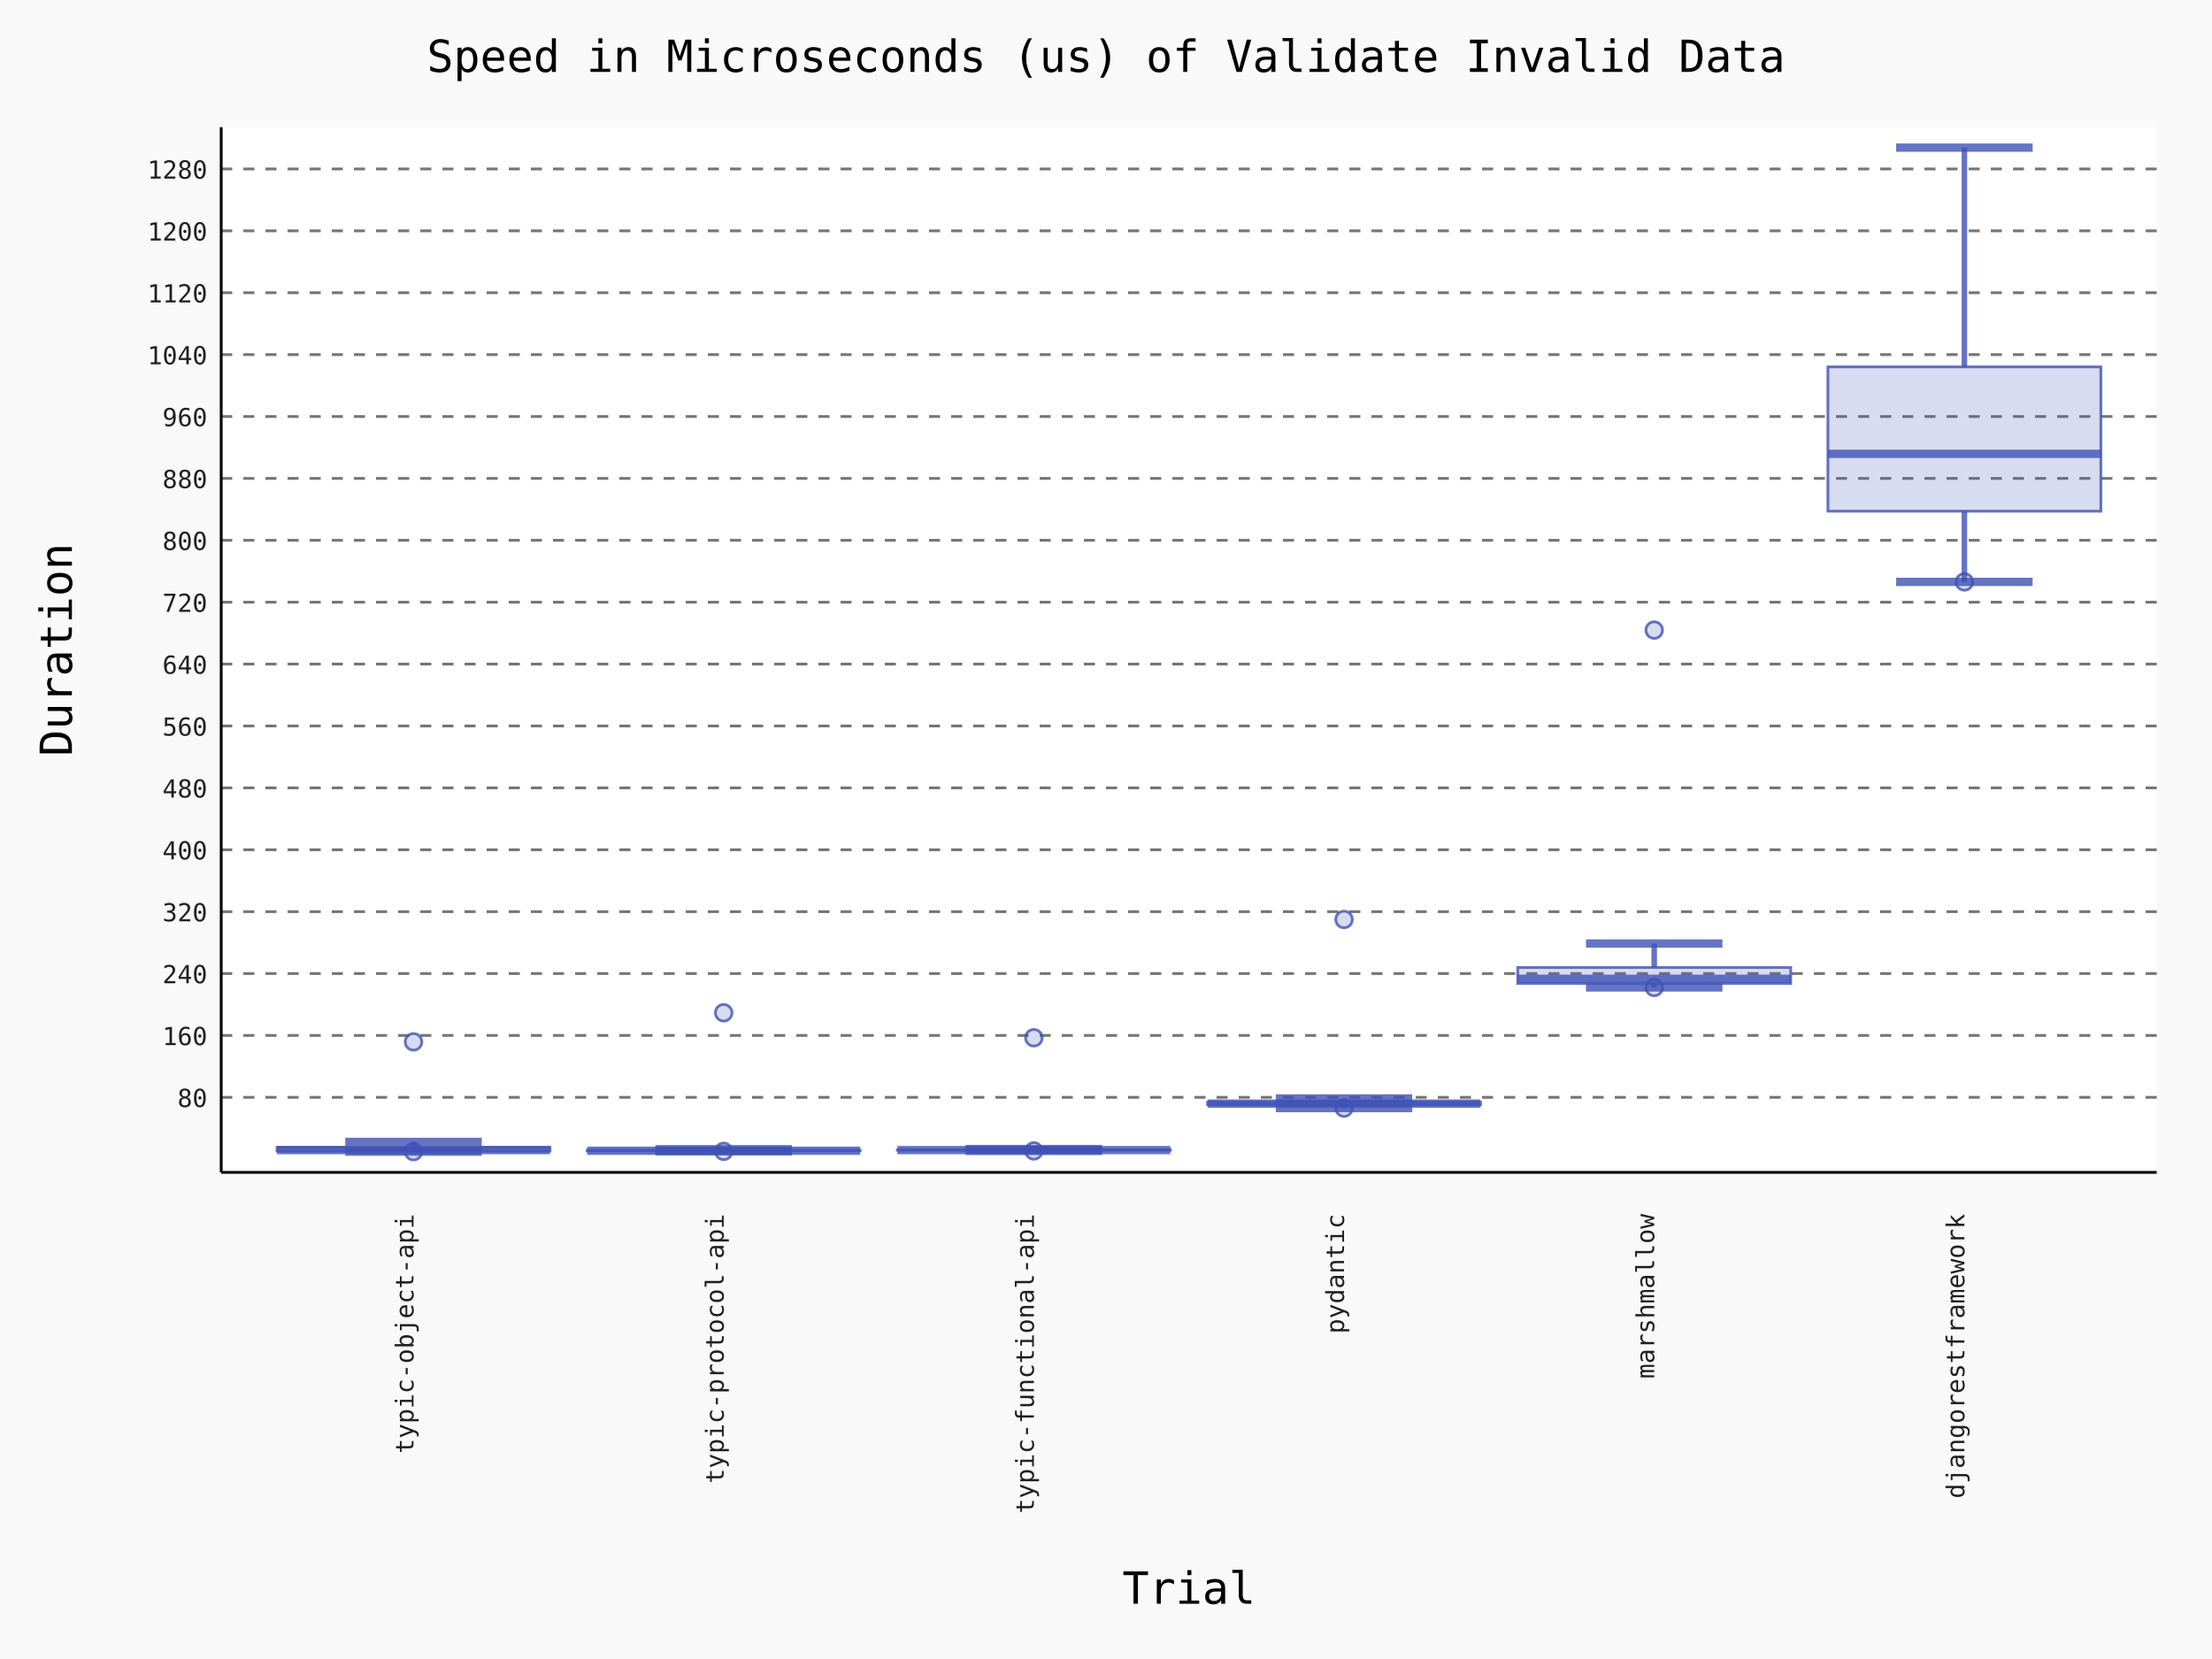
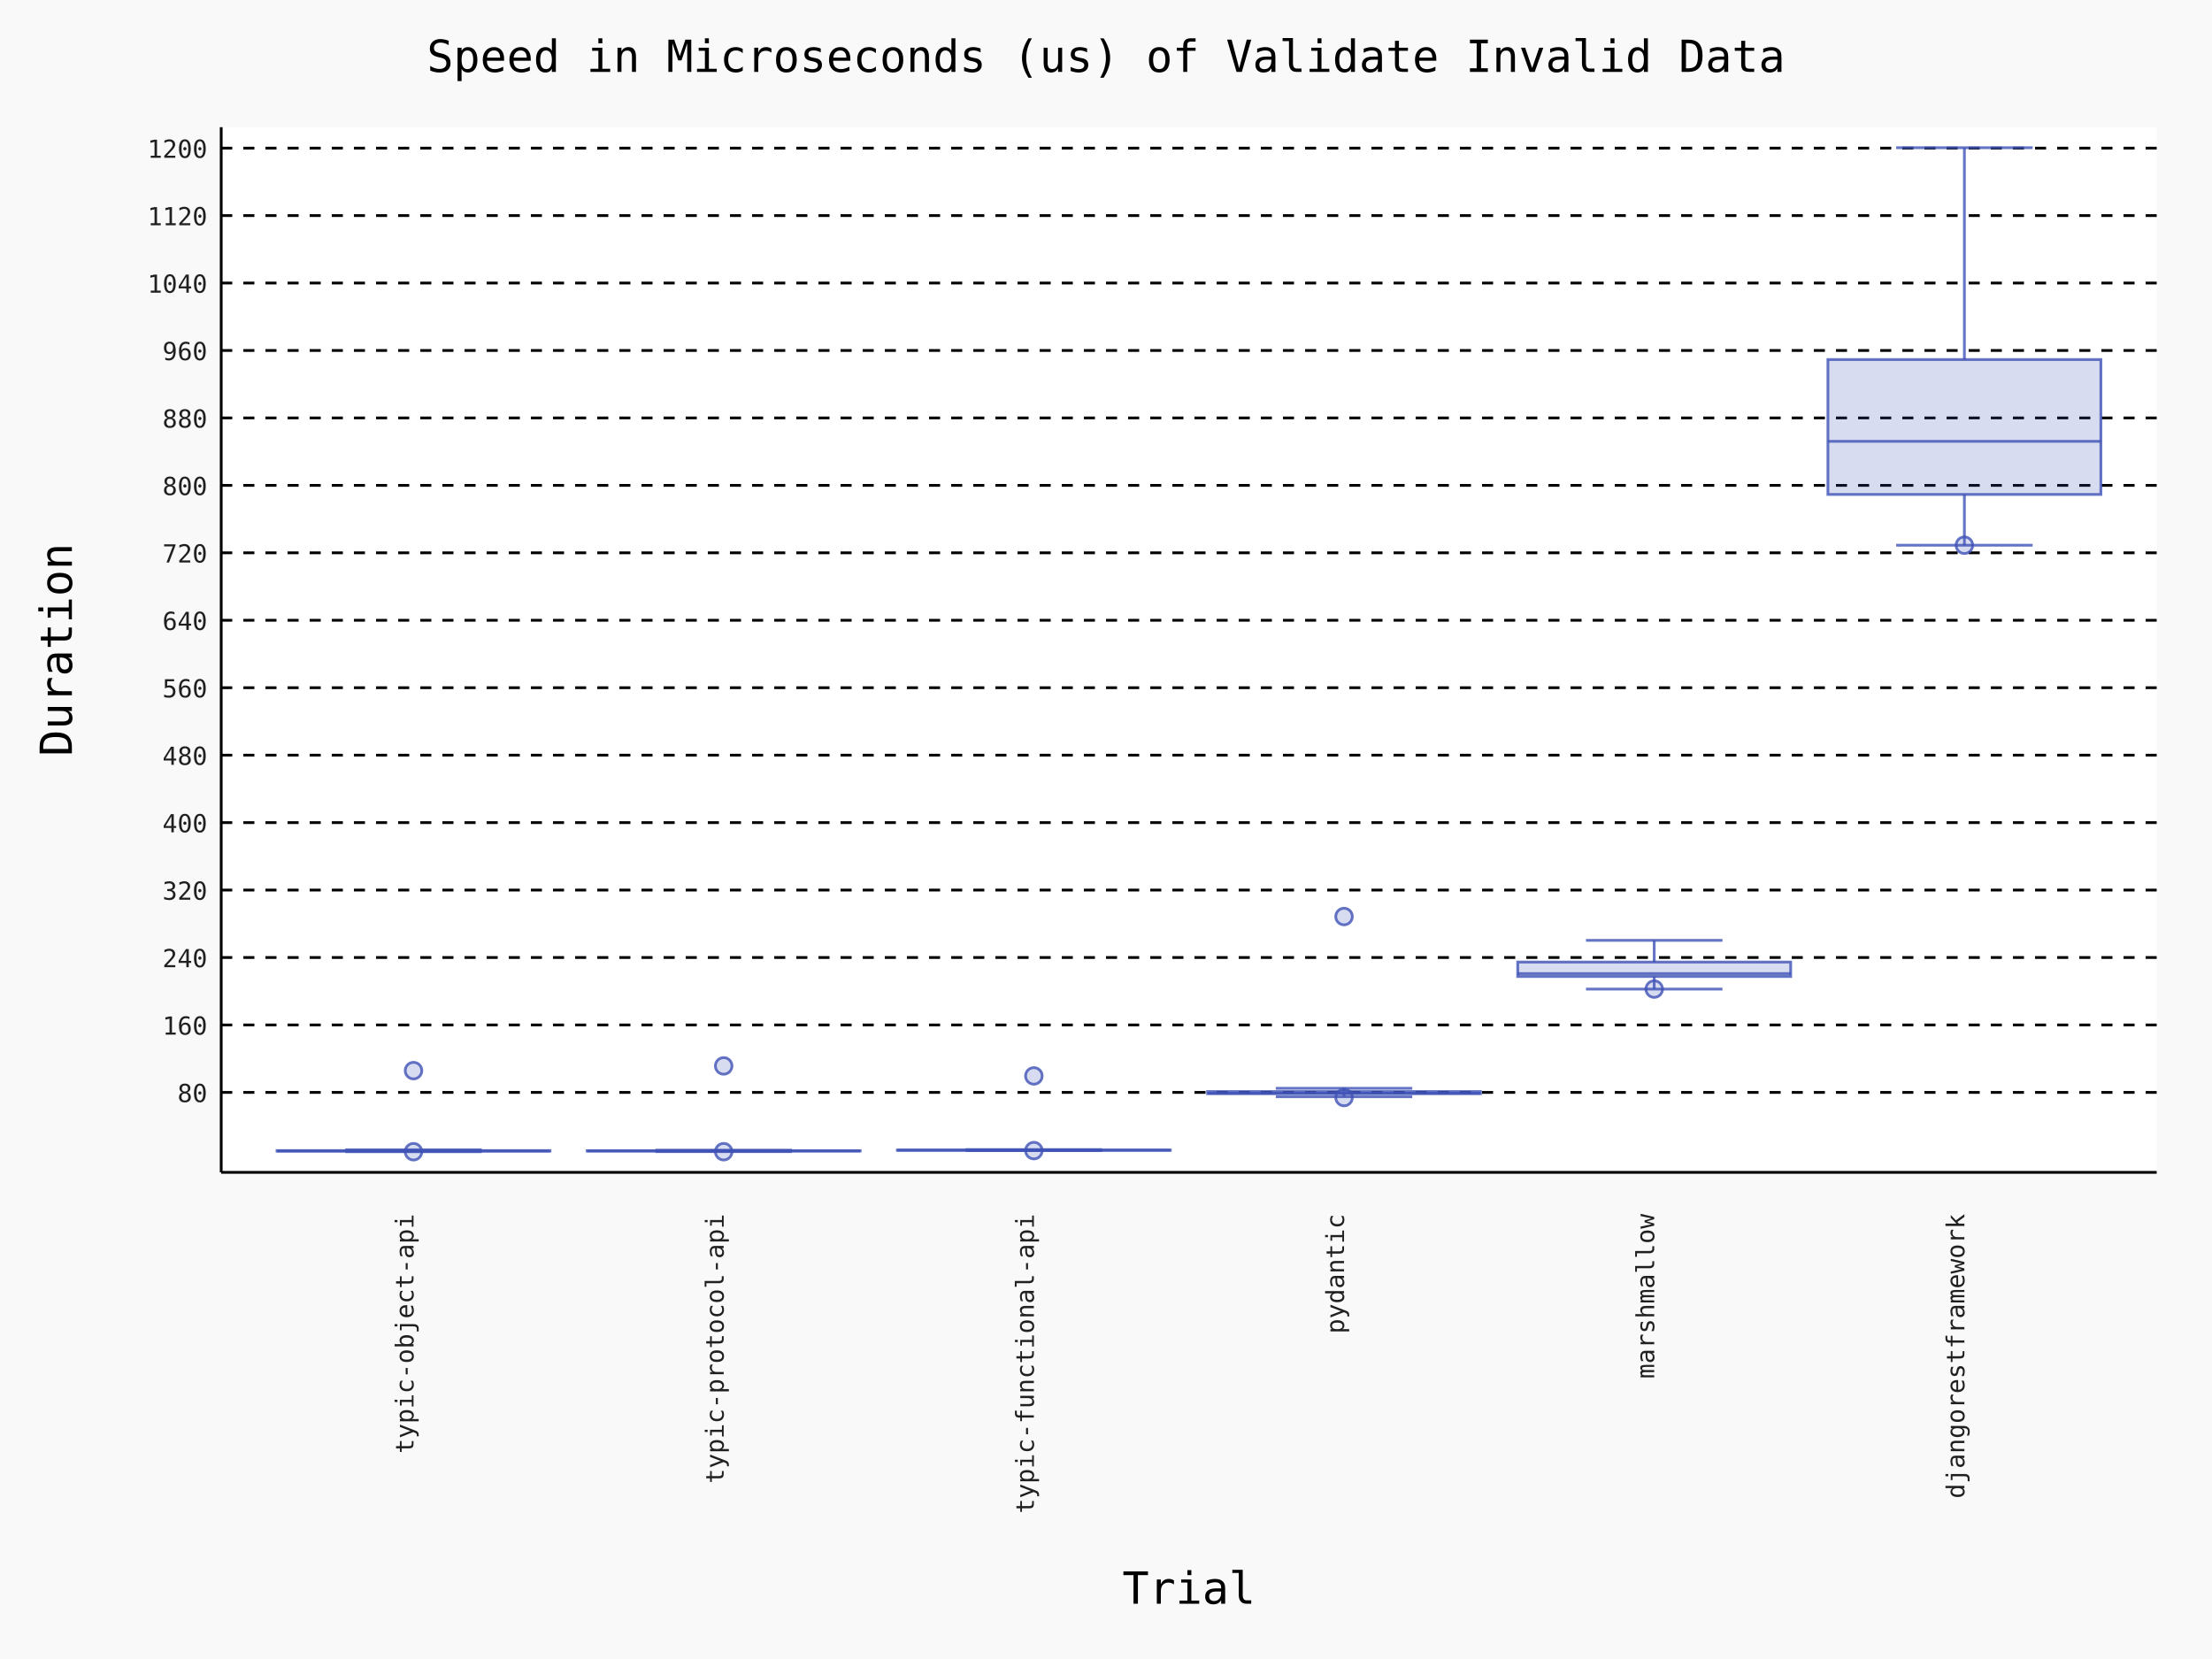
- <svg xmlns="http://www.w3.org/2000/svg" id="chart-ef28522b-6632-4b0c-9c1d-3c8eb587b102" class="pygal-chart" viewBox="0 0 800 600">
+ <svg xmlns="http://www.w3.org/2000/svg" id="chart-cd1964f4-1c69-41f5-8ad4-2cd1aa3edbc6" class="pygal-chart" viewBox="0 0 800 600">
  <defs>
-     <style type="text/css">#chart-ef28522b-6632-4b0c-9c1d-3c8eb587b102{-webkit-user-select:none;-webkit-font-smoothing:antialiased;font-family:Consolas,"Deja Vu Sans Mono","Bitstream Vera Sans Mono","Courier New",monospace}#chart-ef28522b-6632-4b0c-9c1d-3c8eb587b102 .title{font-family:Consolas,"Deja Vu Sans Mono","Bitstream Vera Sans Mono","Courier New",monospace;font-size:16px}#chart-ef28522b-6632-4b0c-9c1d-3c8eb587b102 .legends .legend text{font-family:Consolas,"Deja Vu Sans Mono","Bitstream Vera Sans Mono","Courier New",monospace;font-size:14px}#chart-ef28522b-6632-4b0c-9c1d-3c8eb587b102 .axis text{font-family:Consolas,"Deja Vu Sans Mono","Bitstream Vera Sans Mono","Courier New",monospace;font-size:10px}#chart-ef28522b-6632-4b0c-9c1d-3c8eb587b102 .axis text.major{font-family:Consolas,"Deja Vu Sans Mono","Bitstream Vera Sans Mono","Courier New",monospace;font-size:10px}#chart-ef28522b-6632-4b0c-9c1d-3c8eb587b102 .text-overlay text.value{font-family:Consolas,"Deja Vu Sans Mono","Bitstream Vera Sans Mono","Courier New",monospace;font-size:16px}#chart-ef28522b-6632-4b0c-9c1d-3c8eb587b102 .text-overlay text.label{font-family:Consolas,"Deja Vu Sans Mono","Bitstream Vera Sans Mono","Courier New",monospace;font-size:10px}#chart-ef28522b-6632-4b0c-9c1d-3c8eb587b102 .tooltip{font-family:Consolas,"Deja Vu Sans Mono","Bitstream Vera Sans Mono","Courier New",monospace;font-size:14px}#chart-ef28522b-6632-4b0c-9c1d-3c8eb587b102 text.no_data{font-family:Consolas,"Deja Vu Sans Mono","Bitstream Vera Sans Mono","Courier New",monospace;font-size:64px}
- #chart-ef28522b-6632-4b0c-9c1d-3c8eb587b102{background-color:rgba(249,249,249,1)}#chart-ef28522b-6632-4b0c-9c1d-3c8eb587b102 path,#chart-ef28522b-6632-4b0c-9c1d-3c8eb587b102 line,#chart-ef28522b-6632-4b0c-9c1d-3c8eb587b102 rect,#chart-ef28522b-6632-4b0c-9c1d-3c8eb587b102 circle{-webkit-transition:150ms;-moz-transition:150ms;transition:150ms}#chart-ef28522b-6632-4b0c-9c1d-3c8eb587b102 .graph &gt; .background{fill:rgba(249,249,249,1)}#chart-ef28522b-6632-4b0c-9c1d-3c8eb587b102 .plot &gt; .background{fill:rgba(255,255,255,1)}#chart-ef28522b-6632-4b0c-9c1d-3c8eb587b102 .graph{fill:rgba(0,0,0,.87)}#chart-ef28522b-6632-4b0c-9c1d-3c8eb587b102 text.no_data{fill:rgba(0,0,0,1)}#chart-ef28522b-6632-4b0c-9c1d-3c8eb587b102 .title{fill:rgba(0,0,0,1)}#chart-ef28522b-6632-4b0c-9c1d-3c8eb587b102 .legends .legend text{fill:rgba(0,0,0,.87)}#chart-ef28522b-6632-4b0c-9c1d-3c8eb587b102 .legends .legend:hover text{fill:rgba(0,0,0,1)}#chart-ef28522b-6632-4b0c-9c1d-3c8eb587b102 .axis .line{stroke:rgba(0,0,0,1)}#chart-ef28522b-6632-4b0c-9c1d-3c8eb587b102 .axis .guide.line{stroke:rgba(0,0,0,.54)}#chart-ef28522b-6632-4b0c-9c1d-3c8eb587b102 .axis .major.line{stroke:rgba(0,0,0,.87)}#chart-ef28522b-6632-4b0c-9c1d-3c8eb587b102 .axis text.major{fill:rgba(0,0,0,1)}#chart-ef28522b-6632-4b0c-9c1d-3c8eb587b102 .axis.y .guides:hover .guide.line,#chart-ef28522b-6632-4b0c-9c1d-3c8eb587b102 .line-graph .axis.x .guides:hover .guide.line,#chart-ef28522b-6632-4b0c-9c1d-3c8eb587b102 .stackedline-graph .axis.x .guides:hover .guide.line,#chart-ef28522b-6632-4b0c-9c1d-3c8eb587b102 .xy-graph .axis.x .guides:hover .guide.line{stroke:rgba(0,0,0,1)}#chart-ef28522b-6632-4b0c-9c1d-3c8eb587b102 .axis .guides:hover text{fill:rgba(0,0,0,1)}#chart-ef28522b-6632-4b0c-9c1d-3c8eb587b102 .reactive{fill-opacity:.7;stroke-opacity:.8}#chart-ef28522b-6632-4b0c-9c1d-3c8eb587b102 .ci{stroke:rgba(0,0,0,.87)}#chart-ef28522b-6632-4b0c-9c1d-3c8eb587b102 .reactive.active,#chart-ef28522b-6632-4b0c-9c1d-3c8eb587b102 .active .reactive{fill-opacity:.8;stroke-opacity:.9;stroke-width:4}#chart-ef28522b-6632-4b0c-9c1d-3c8eb587b102 .ci .reactive.active{stroke-width:1.5}#chart-ef28522b-6632-4b0c-9c1d-3c8eb587b102 .series text{fill:rgba(0,0,0,1)}#chart-ef28522b-6632-4b0c-9c1d-3c8eb587b102 .tooltip rect{fill:rgba(255,255,255,1);stroke:rgba(0,0,0,1);-webkit-transition:opacity 150ms;-moz-transition:opacity 150ms;transition:opacity 150ms}#chart-ef28522b-6632-4b0c-9c1d-3c8eb587b102 .tooltip .label{fill:rgba(0,0,0,.87)}#chart-ef28522b-6632-4b0c-9c1d-3c8eb587b102 .tooltip .label{fill:rgba(0,0,0,.87)}#chart-ef28522b-6632-4b0c-9c1d-3c8eb587b102 .tooltip .legend{font-size:.8em;fill:rgba(0,0,0,.54)}#chart-ef28522b-6632-4b0c-9c1d-3c8eb587b102 .tooltip .x_label{font-size:.6em;fill:rgba(0,0,0,1)}#chart-ef28522b-6632-4b0c-9c1d-3c8eb587b102 .tooltip .xlink{font-size:.5em;text-decoration:underline}#chart-ef28522b-6632-4b0c-9c1d-3c8eb587b102 .tooltip .value{font-size:1.5em}#chart-ef28522b-6632-4b0c-9c1d-3c8eb587b102 .bound{font-size:.5em}#chart-ef28522b-6632-4b0c-9c1d-3c8eb587b102 .max-value{font-size:.75em;fill:rgba(0,0,0,.54)}#chart-ef28522b-6632-4b0c-9c1d-3c8eb587b102 .map-element{fill:rgba(255,255,255,1);stroke:rgba(0,0,0,.54) !important}#chart-ef28522b-6632-4b0c-9c1d-3c8eb587b102 .map-element .reactive{fill-opacity:inherit;stroke-opacity:inherit}#chart-ef28522b-6632-4b0c-9c1d-3c8eb587b102 .color-0,#chart-ef28522b-6632-4b0c-9c1d-3c8eb587b102 .color-0 a:visited{stroke:#3F51B5;fill:#3F51B5}#chart-ef28522b-6632-4b0c-9c1d-3c8eb587b102 .color-1,#chart-ef28522b-6632-4b0c-9c1d-3c8eb587b102 .color-1 a:visited{stroke:#3F51B5;fill:#3F51B5}#chart-ef28522b-6632-4b0c-9c1d-3c8eb587b102 .color-2,#chart-ef28522b-6632-4b0c-9c1d-3c8eb587b102 .color-2 a:visited{stroke:#3F51B5;fill:#3F51B5}#chart-ef28522b-6632-4b0c-9c1d-3c8eb587b102 .color-3,#chart-ef28522b-6632-4b0c-9c1d-3c8eb587b102 .color-3 a:visited{stroke:#3F51B5;fill:#3F51B5}#chart-ef28522b-6632-4b0c-9c1d-3c8eb587b102 .color-4,#chart-ef28522b-6632-4b0c-9c1d-3c8eb587b102 .color-4 a:visited{stroke:#3F51B5;fill:#3F51B5}#chart-ef28522b-6632-4b0c-9c1d-3c8eb587b102 .color-5,#chart-ef28522b-6632-4b0c-9c1d-3c8eb587b102 .color-5 a:visited{stroke:#3F51B5;fill:#3F51B5}#chart-ef28522b-6632-4b0c-9c1d-3c8eb587b102 .text-overlay .color-0 text{fill:black}#chart-ef28522b-6632-4b0c-9c1d-3c8eb587b102 .text-overlay .color-1 text{fill:black}#chart-ef28522b-6632-4b0c-9c1d-3c8eb587b102 .text-overlay .color-2 text{fill:black}#chart-ef28522b-6632-4b0c-9c1d-3c8eb587b102 .text-overlay .color-3 text{fill:black}#chart-ef28522b-6632-4b0c-9c1d-3c8eb587b102 .text-overlay .color-4 text{fill:black}#chart-ef28522b-6632-4b0c-9c1d-3c8eb587b102 .text-overlay .color-5 text{fill:black}
- #chart-ef28522b-6632-4b0c-9c1d-3c8eb587b102 text.no_data{text-anchor:middle}#chart-ef28522b-6632-4b0c-9c1d-3c8eb587b102 .guide.line{fill:none}#chart-ef28522b-6632-4b0c-9c1d-3c8eb587b102 .centered{text-anchor:middle}#chart-ef28522b-6632-4b0c-9c1d-3c8eb587b102 .title{text-anchor:middle}#chart-ef28522b-6632-4b0c-9c1d-3c8eb587b102 .legends .legend text{fill-opacity:1}#chart-ef28522b-6632-4b0c-9c1d-3c8eb587b102 .axis.x text{text-anchor:middle}#chart-ef28522b-6632-4b0c-9c1d-3c8eb587b102 .axis.x:not(.web) text[transform]{text-anchor:start}#chart-ef28522b-6632-4b0c-9c1d-3c8eb587b102 .axis.x:not(.web) text[transform].backwards{text-anchor:end}#chart-ef28522b-6632-4b0c-9c1d-3c8eb587b102 .axis.y text{text-anchor:end}#chart-ef28522b-6632-4b0c-9c1d-3c8eb587b102 .axis.y text[transform].backwards{text-anchor:start}#chart-ef28522b-6632-4b0c-9c1d-3c8eb587b102 .axis.y2 text{text-anchor:start}#chart-ef28522b-6632-4b0c-9c1d-3c8eb587b102 .axis.y2 text[transform].backwards{text-anchor:end}#chart-ef28522b-6632-4b0c-9c1d-3c8eb587b102 .axis .guide.line{stroke-dasharray:4,4}#chart-ef28522b-6632-4b0c-9c1d-3c8eb587b102 .axis .major.guide.line{stroke-dasharray:6,6}#chart-ef28522b-6632-4b0c-9c1d-3c8eb587b102 .horizontal .axis.y .guide.line,#chart-ef28522b-6632-4b0c-9c1d-3c8eb587b102 .horizontal .axis.y2 .guide.line,#chart-ef28522b-6632-4b0c-9c1d-3c8eb587b102 .vertical .axis.x .guide.line{opacity:0}#chart-ef28522b-6632-4b0c-9c1d-3c8eb587b102 .horizontal .axis.always_show .guide.line,#chart-ef28522b-6632-4b0c-9c1d-3c8eb587b102 .vertical .axis.always_show .guide.line{opacity:1 !important}#chart-ef28522b-6632-4b0c-9c1d-3c8eb587b102 .axis.y .guides:hover .guide.line,#chart-ef28522b-6632-4b0c-9c1d-3c8eb587b102 .axis.y2 .guides:hover .guide.line,#chart-ef28522b-6632-4b0c-9c1d-3c8eb587b102 .axis.x .guides:hover .guide.line{opacity:1}#chart-ef28522b-6632-4b0c-9c1d-3c8eb587b102 .axis .guides:hover text{opacity:1}#chart-ef28522b-6632-4b0c-9c1d-3c8eb587b102 .nofill{fill:none}#chart-ef28522b-6632-4b0c-9c1d-3c8eb587b102 .subtle-fill{fill-opacity:.2}#chart-ef28522b-6632-4b0c-9c1d-3c8eb587b102 .dot{stroke-width:1px;fill-opacity:1}#chart-ef28522b-6632-4b0c-9c1d-3c8eb587b102 .dot.active{stroke-width:5px}#chart-ef28522b-6632-4b0c-9c1d-3c8eb587b102 .dot.negative{fill:transparent}#chart-ef28522b-6632-4b0c-9c1d-3c8eb587b102 text,#chart-ef28522b-6632-4b0c-9c1d-3c8eb587b102 tspan{stroke:none !important}#chart-ef28522b-6632-4b0c-9c1d-3c8eb587b102 .series text.active{opacity:1}#chart-ef28522b-6632-4b0c-9c1d-3c8eb587b102 .tooltip rect{fill-opacity:.95;stroke-width:.5}#chart-ef28522b-6632-4b0c-9c1d-3c8eb587b102 .tooltip text{fill-opacity:1}#chart-ef28522b-6632-4b0c-9c1d-3c8eb587b102 .showable{visibility:hidden}#chart-ef28522b-6632-4b0c-9c1d-3c8eb587b102 .showable.shown{visibility:visible}#chart-ef28522b-6632-4b0c-9c1d-3c8eb587b102 .gauge-background{fill:rgba(229,229,229,1);stroke:none}#chart-ef28522b-6632-4b0c-9c1d-3c8eb587b102 .bg-lines{stroke:rgba(249,249,249,1);stroke-width:2px}
+     <style type="text/css">#chart-cd1964f4-1c69-41f5-8ad4-2cd1aa3edbc6{-webkit-user-select:none;-webkit-font-smoothing:antialiased;font-family:Consolas,"Deja Vu Sans Mono","Bitstream Vera Sans Mono","Courier New",monospace}#chart-cd1964f4-1c69-41f5-8ad4-2cd1aa3edbc6 .title{font-family:Consolas,"Deja Vu Sans Mono","Bitstream Vera Sans Mono","Courier New",monospace;font-size:16px}#chart-cd1964f4-1c69-41f5-8ad4-2cd1aa3edbc6 .legends .legend text{font-family:Consolas,"Deja Vu Sans Mono","Bitstream Vera Sans Mono","Courier New",monospace;font-size:14px}#chart-cd1964f4-1c69-41f5-8ad4-2cd1aa3edbc6 .axis text{font-family:Consolas,"Deja Vu Sans Mono","Bitstream Vera Sans Mono","Courier New",monospace;font-size:10px}#chart-cd1964f4-1c69-41f5-8ad4-2cd1aa3edbc6 .axis text.major{font-family:Consolas,"Deja Vu Sans Mono","Bitstream Vera Sans Mono","Courier New",monospace;font-size:10px}#chart-cd1964f4-1c69-41f5-8ad4-2cd1aa3edbc6 .text-overlay text.value{font-family:Consolas,"Deja Vu Sans Mono","Bitstream Vera Sans Mono","Courier New",monospace;font-size:16px}#chart-cd1964f4-1c69-41f5-8ad4-2cd1aa3edbc6 .text-overlay text.label{font-family:Consolas,"Deja Vu Sans Mono","Bitstream Vera Sans Mono","Courier New",monospace;font-size:10px}#chart-cd1964f4-1c69-41f5-8ad4-2cd1aa3edbc6 .tooltip{font-family:Consolas,"Deja Vu Sans Mono","Bitstream Vera Sans Mono","Courier New",monospace;font-size:14px}#chart-cd1964f4-1c69-41f5-8ad4-2cd1aa3edbc6 text.no_data{font-family:Consolas,"Deja Vu Sans Mono","Bitstream Vera Sans Mono","Courier New",monospace;font-size:64px}
+ #chart-cd1964f4-1c69-41f5-8ad4-2cd1aa3edbc6{background-color:rgba(249,249,249,1)}#chart-cd1964f4-1c69-41f5-8ad4-2cd1aa3edbc6 path,#chart-cd1964f4-1c69-41f5-8ad4-2cd1aa3edbc6 line,#chart-cd1964f4-1c69-41f5-8ad4-2cd1aa3edbc6 rect,#chart-cd1964f4-1c69-41f5-8ad4-2cd1aa3edbc6 circle{-webkit-transition:150ms;-moz-transition:150ms;transition:150ms}#chart-cd1964f4-1c69-41f5-8ad4-2cd1aa3edbc6 .graph &gt; .background{fill:rgba(249,249,249,1)}#chart-cd1964f4-1c69-41f5-8ad4-2cd1aa3edbc6 .plot &gt; .background{fill:rgba(255,255,255,1)}#chart-cd1964f4-1c69-41f5-8ad4-2cd1aa3edbc6 .graph{fill:rgba(0,0,0,.87)}#chart-cd1964f4-1c69-41f5-8ad4-2cd1aa3edbc6 text.no_data{fill:rgba(0,0,0,1)}#chart-cd1964f4-1c69-41f5-8ad4-2cd1aa3edbc6 .title{fill:rgba(0,0,0,1)}#chart-cd1964f4-1c69-41f5-8ad4-2cd1aa3edbc6 .legends .legend text{fill:rgba(0,0,0,.87)}#chart-cd1964f4-1c69-41f5-8ad4-2cd1aa3edbc6 .legends .legend:hover text{fill:rgba(0,0,0,1)}#chart-cd1964f4-1c69-41f5-8ad4-2cd1aa3edbc6 .axis .line{stroke:rgba(0,0,0,1)}#chart-cd1964f4-1c69-41f5-8ad4-2cd1aa3edbc6 .axis .guide.line{stroke:rgba(0,0,0,.54)}#chart-cd1964f4-1c69-41f5-8ad4-2cd1aa3edbc6 .axis .major.line{stroke:rgba(0,0,0,.87)}#chart-cd1964f4-1c69-41f5-8ad4-2cd1aa3edbc6 .axis text.major{fill:rgba(0,0,0,1)}#chart-cd1964f4-1c69-41f5-8ad4-2cd1aa3edbc6 .axis.y .guides:hover .guide.line,#chart-cd1964f4-1c69-41f5-8ad4-2cd1aa3edbc6 .line-graph .axis.x .guides:hover .guide.line,#chart-cd1964f4-1c69-41f5-8ad4-2cd1aa3edbc6 .stackedline-graph .axis.x .guides:hover .guide.line,#chart-cd1964f4-1c69-41f5-8ad4-2cd1aa3edbc6 .xy-graph .axis.x .guides:hover .guide.line{stroke:rgba(0,0,0,1)}#chart-cd1964f4-1c69-41f5-8ad4-2cd1aa3edbc6 .axis .guides:hover text{fill:rgba(0,0,0,1)}#chart-cd1964f4-1c69-41f5-8ad4-2cd1aa3edbc6 .reactive{fill-opacity:.7;stroke-opacity:.8;stroke-width:1}#chart-cd1964f4-1c69-41f5-8ad4-2cd1aa3edbc6 .ci{stroke:rgba(0,0,0,.87)}#chart-cd1964f4-1c69-41f5-8ad4-2cd1aa3edbc6 .reactive.active,#chart-cd1964f4-1c69-41f5-8ad4-2cd1aa3edbc6 .active .reactive{fill-opacity:.8;stroke-opacity:.9;stroke-width:4}#chart-cd1964f4-1c69-41f5-8ad4-2cd1aa3edbc6 .ci .reactive.active{stroke-width:1.5}#chart-cd1964f4-1c69-41f5-8ad4-2cd1aa3edbc6 .series text{fill:rgba(0,0,0,1)}#chart-cd1964f4-1c69-41f5-8ad4-2cd1aa3edbc6 .tooltip rect{fill:rgba(255,255,255,1);stroke:rgba(0,0,0,1);-webkit-transition:opacity 150ms;-moz-transition:opacity 150ms;transition:opacity 150ms}#chart-cd1964f4-1c69-41f5-8ad4-2cd1aa3edbc6 .tooltip .label{fill:rgba(0,0,0,.87)}#chart-cd1964f4-1c69-41f5-8ad4-2cd1aa3edbc6 .tooltip .label{fill:rgba(0,0,0,.87)}#chart-cd1964f4-1c69-41f5-8ad4-2cd1aa3edbc6 .tooltip .legend{font-size:.8em;fill:rgba(0,0,0,.54)}#chart-cd1964f4-1c69-41f5-8ad4-2cd1aa3edbc6 .tooltip .x_label{font-size:.6em;fill:rgba(0,0,0,1)}#chart-cd1964f4-1c69-41f5-8ad4-2cd1aa3edbc6 .tooltip .xlink{font-size:.5em;text-decoration:underline}#chart-cd1964f4-1c69-41f5-8ad4-2cd1aa3edbc6 .tooltip .value{font-size:1.5em}#chart-cd1964f4-1c69-41f5-8ad4-2cd1aa3edbc6 .bound{font-size:.5em}#chart-cd1964f4-1c69-41f5-8ad4-2cd1aa3edbc6 .max-value{font-size:.75em;fill:rgba(0,0,0,.54)}#chart-cd1964f4-1c69-41f5-8ad4-2cd1aa3edbc6 .map-element{fill:rgba(255,255,255,1);stroke:rgba(0,0,0,.54) !important}#chart-cd1964f4-1c69-41f5-8ad4-2cd1aa3edbc6 .map-element .reactive{fill-opacity:inherit;stroke-opacity:inherit}#chart-cd1964f4-1c69-41f5-8ad4-2cd1aa3edbc6 .color-0,#chart-cd1964f4-1c69-41f5-8ad4-2cd1aa3edbc6 .color-0 a:visited{stroke:#3F51B5;fill:#3F51B5}#chart-cd1964f4-1c69-41f5-8ad4-2cd1aa3edbc6 .color-1,#chart-cd1964f4-1c69-41f5-8ad4-2cd1aa3edbc6 .color-1 a:visited{stroke:#3F51B5;fill:#3F51B5}#chart-cd1964f4-1c69-41f5-8ad4-2cd1aa3edbc6 .color-2,#chart-cd1964f4-1c69-41f5-8ad4-2cd1aa3edbc6 .color-2 a:visited{stroke:#3F51B5;fill:#3F51B5}#chart-cd1964f4-1c69-41f5-8ad4-2cd1aa3edbc6 .color-3,#chart-cd1964f4-1c69-41f5-8ad4-2cd1aa3edbc6 .color-3 a:visited{stroke:#3F51B5;fill:#3F51B5}#chart-cd1964f4-1c69-41f5-8ad4-2cd1aa3edbc6 .color-4,#chart-cd1964f4-1c69-41f5-8ad4-2cd1aa3edbc6 .color-4 a:visited{stroke:#3F51B5;fill:#3F51B5}#chart-cd1964f4-1c69-41f5-8ad4-2cd1aa3edbc6 .color-5,#chart-cd1964f4-1c69-41f5-8ad4-2cd1aa3edbc6 .color-5 a:visited{stroke:#3F51B5;fill:#3F51B5}#chart-cd1964f4-1c69-41f5-8ad4-2cd1aa3edbc6 .text-overlay .color-0 text{fill:black}#chart-cd1964f4-1c69-41f5-8ad4-2cd1aa3edbc6 .text-overlay .color-1 text{fill:black}#chart-cd1964f4-1c69-41f5-8ad4-2cd1aa3edbc6 .text-overlay .color-2 text{fill:black}#chart-cd1964f4-1c69-41f5-8ad4-2cd1aa3edbc6 .text-overlay .color-3 text{fill:black}#chart-cd1964f4-1c69-41f5-8ad4-2cd1aa3edbc6 .text-overlay .color-4 text{fill:black}#chart-cd1964f4-1c69-41f5-8ad4-2cd1aa3edbc6 .text-overlay .color-5 text{fill:black}
+ #chart-cd1964f4-1c69-41f5-8ad4-2cd1aa3edbc6 text.no_data{text-anchor:middle}#chart-cd1964f4-1c69-41f5-8ad4-2cd1aa3edbc6 .guide.line{fill:none}#chart-cd1964f4-1c69-41f5-8ad4-2cd1aa3edbc6 .centered{text-anchor:middle}#chart-cd1964f4-1c69-41f5-8ad4-2cd1aa3edbc6 .title{text-anchor:middle}#chart-cd1964f4-1c69-41f5-8ad4-2cd1aa3edbc6 .legends .legend text{fill-opacity:1}#chart-cd1964f4-1c69-41f5-8ad4-2cd1aa3edbc6 .axis.x text{text-anchor:middle}#chart-cd1964f4-1c69-41f5-8ad4-2cd1aa3edbc6 .axis.x:not(.web) text[transform]{text-anchor:start}#chart-cd1964f4-1c69-41f5-8ad4-2cd1aa3edbc6 .axis.x:not(.web) text[transform].backwards{text-anchor:end}#chart-cd1964f4-1c69-41f5-8ad4-2cd1aa3edbc6 .axis.y text{text-anchor:end}#chart-cd1964f4-1c69-41f5-8ad4-2cd1aa3edbc6 .axis.y text[transform].backwards{text-anchor:start}#chart-cd1964f4-1c69-41f5-8ad4-2cd1aa3edbc6 .axis.y2 text{text-anchor:start}#chart-cd1964f4-1c69-41f5-8ad4-2cd1aa3edbc6 .axis.y2 text[transform].backwards{text-anchor:end}#chart-cd1964f4-1c69-41f5-8ad4-2cd1aa3edbc6 .axis .guide.line{stroke-dasharray:4,4;stroke:black}#chart-cd1964f4-1c69-41f5-8ad4-2cd1aa3edbc6 .axis .major.guide.line{stroke-dasharray:6,6;stroke:black}#chart-cd1964f4-1c69-41f5-8ad4-2cd1aa3edbc6 .horizontal .axis.y .guide.line,#chart-cd1964f4-1c69-41f5-8ad4-2cd1aa3edbc6 .horizontal .axis.y2 .guide.line,#chart-cd1964f4-1c69-41f5-8ad4-2cd1aa3edbc6 .vertical .axis.x .guide.line{opacity:0}#chart-cd1964f4-1c69-41f5-8ad4-2cd1aa3edbc6 .horizontal .axis.always_show .guide.line,#chart-cd1964f4-1c69-41f5-8ad4-2cd1aa3edbc6 .vertical .axis.always_show .guide.line{opacity:1 !important}#chart-cd1964f4-1c69-41f5-8ad4-2cd1aa3edbc6 .axis.y .guides:hover .guide.line,#chart-cd1964f4-1c69-41f5-8ad4-2cd1aa3edbc6 .axis.y2 .guides:hover .guide.line,#chart-cd1964f4-1c69-41f5-8ad4-2cd1aa3edbc6 .axis.x .guides:hover .guide.line{opacity:1}#chart-cd1964f4-1c69-41f5-8ad4-2cd1aa3edbc6 .axis .guides:hover text{opacity:1}#chart-cd1964f4-1c69-41f5-8ad4-2cd1aa3edbc6 .nofill{fill:none}#chart-cd1964f4-1c69-41f5-8ad4-2cd1aa3edbc6 .subtle-fill{fill-opacity:.2}#chart-cd1964f4-1c69-41f5-8ad4-2cd1aa3edbc6 .dot{stroke-width:1px;fill-opacity:1;stroke-opacity:1}#chart-cd1964f4-1c69-41f5-8ad4-2cd1aa3edbc6 .dot.active{stroke-width:5px}#chart-cd1964f4-1c69-41f5-8ad4-2cd1aa3edbc6 .dot.negative{fill:transparent}#chart-cd1964f4-1c69-41f5-8ad4-2cd1aa3edbc6 text,#chart-cd1964f4-1c69-41f5-8ad4-2cd1aa3edbc6 tspan{stroke:none !important}#chart-cd1964f4-1c69-41f5-8ad4-2cd1aa3edbc6 .series text.active{opacity:1}#chart-cd1964f4-1c69-41f5-8ad4-2cd1aa3edbc6 .tooltip rect{fill-opacity:.95;stroke-width:.5}#chart-cd1964f4-1c69-41f5-8ad4-2cd1aa3edbc6 .tooltip text{fill-opacity:1}#chart-cd1964f4-1c69-41f5-8ad4-2cd1aa3edbc6 .showable{visibility:hidden}#chart-cd1964f4-1c69-41f5-8ad4-2cd1aa3edbc6 .showable.shown{visibility:visible}#chart-cd1964f4-1c69-41f5-8ad4-2cd1aa3edbc6 .gauge-background{fill:rgba(229,229,229,1);stroke:none}#chart-cd1964f4-1c69-41f5-8ad4-2cd1aa3edbc6 .bg-lines{stroke:rgba(249,249,249,1);stroke-width:2px}
.tooltip .value{font-size:1em !important}.axis text{font-size:9px !important}</style>
  </defs>
  <g class="graph custombox-graph vertical">
    <rect x="0" y="0" width="800" height="600" class="background" />
    <g transform="translate(80, 46)" class="plot">
      <rect x="0" y="0" width="700.0" height="378.0" class="background" />
      <g class="axis y always_show">
        <path d="M0 378 h700" class="line" />
        <g class="guides">
-           <path d="M0 350.865 h700" class="guide line" />
-           <text x="-5" y="354.365" class="">80</text>
-         </g>
-         <g class="guides">
-           <path d="M0 328.481 h700" class="guide line" />
-           <text x="-5" y="331.981" class="">160</text>
-         </g>
-         <g class="guides">
-           <path d="M0 306.097 h700" class="guide line" />
-           <text x="-5" y="309.597" class="">240</text>
-         </g>
-         <g class="guides">
-           <path d="M0 283.713 h700" class="guide line" />
-           <text x="-5" y="287.213" class="">320</text>
-         </g>
-         <g class="guides">
-           <path d="M0 261.329 h700" class="guide line" />
-           <text x="-5" y="264.829" class="">400</text>
-         </g>
-         <g class="guides">
-           <path d="M0 238.944 h700" class="guide line" />
-           <text x="-5" y="242.444" class="">480</text>
-         </g>
-         <g class="guides">
-           <path d="M0 216.56 h700" class="guide line" />
-           <text x="-5" y="220.06" class="">560</text>
-         </g>
-         <g class="guides">
-           <path d="M0 194.176 h700" class="guide line" />
-           <text x="-5" y="197.676" class="">640</text>
-         </g>
-         <g class="guides">
-           <path d="M0 171.792 h700" class="guide line" />
-           <text x="-5" y="175.292" class="">720</text>
-         </g>
-         <g class="guides">
-           <path d="M0 149.408 h700" class="guide line" />
-           <text x="-5" y="152.908" class="">800</text>
-         </g>
-         <g class="guides">
-           <path d="M0 127.024 h700" class="guide line" />
-           <text x="-5" y="130.524" class="">880</text>
-         </g>
-         <g class="guides">
-           <path d="M0 104.64 h700" class="guide line" />
-           <text x="-5" y="108.14" class="">960</text>
-         </g>
-         <g class="guides">
-           <path d="M0 82.256 h700" class="guide line" />
-           <text x="-5" y="85.756" class="">1040</text>
-         </g>
-         <g class="guides">
-           <path d="M0 59.872 h700" class="guide line" />
-           <text x="-5" y="63.372" class="">1120</text>
-         </g>
-         <g class="guides">
-           <path d="M0 37.488 h700" class="guide line" />
-           <text x="-5" y="40.988" class="">1200</text>
-         </g>
-         <g class="guides">
-           <path d="M0 15.104 h700" class="guide line" />
-           <text x="-5" y="18.604" class="">1280</text>
+           <path d="M0 349.082 h700" class="guide line" />
+           <text x="-5" y="352.582" class="">80</text>
+         </g>
+         <g class="guides">
+           <path d="M0 324.688 h700" class="guide line" />
+           <text x="-5" y="328.188" class="">160</text>
+         </g>
+         <g class="guides">
+           <path d="M0 300.295 h700" class="guide line" />
+           <text x="-5" y="303.795" class="">240</text>
+         </g>
+         <g class="guides">
+           <path d="M0 275.901 h700" class="guide line" />
+           <text x="-5" y="279.401" class="">320</text>
+         </g>
+         <g class="guides">
+           <path d="M0 251.508 h700" class="guide line" />
+           <text x="-5" y="255.008" class="">400</text>
+         </g>
+         <g class="guides">
+           <path d="M0 227.115 h700" class="guide line" />
+           <text x="-5" y="230.615" class="">480</text>
+         </g>
+         <g class="guides">
+           <path d="M0 202.721 h700" class="guide line" />
+           <text x="-5" y="206.221" class="">560</text>
+         </g>
+         <g class="guides">
+           <path d="M0 178.328 h700" class="guide line" />
+           <text x="-5" y="181.828" class="">640</text>
+         </g>
+         <g class="guides">
+           <path d="M0 153.934 h700" class="guide line" />
+           <text x="-5" y="157.434" class="">720</text>
+         </g>
+         <g class="guides">
+           <path d="M0 129.541 h700" class="guide line" />
+           <text x="-5" y="133.041" class="">800</text>
+         </g>
+         <g class="guides">
+           <path d="M0 105.148 h700" class="guide line" />
+           <text x="-5" y="108.648" class="">880</text>
+         </g>
+         <g class="guides">
+           <path d="M0 80.754 h700" class="guide line" />
+           <text x="-5" y="84.254" class="">960</text>
+         </g>
+         <g class="guides">
+           <path d="M0 56.361 h700" class="guide line" />
+           <text x="-5" y="59.861" class="">1040</text>
+         </g>
+         <g class="guides">
+           <path d="M0 31.968 h700" class="guide line" />
+           <text x="-5" y="35.468" class="">1120</text>
+         </g>
+         <g class="guides">
+           <path d="M0 7.574 h700" class="guide line" />
+           <text x="-5" y="11.074" class="">1200</text>
        </g>
      </g>
      <g class="axis x">
        <path d="M0 0 v378" class="line" />
        <g class="guides">
          <path d="M69.551 0 v378" class="guide line" />
          <text x="69.551" y="393.0" class="backwards" transform="rotate(270 69.55128 393)">typic-object-api</text>
        </g>
        <g class="guides">
          <path d="M181.731 0 v378" class="guide line" />
          <text x="181.731" y="393.0" class="backwards" transform="rotate(270 181.7308 393)">typic-protocol-api</text>
        </g>
        <g class="guides">
          <path d="M293.91 0 v378" class="guide line" />
          <text x="293.91" y="393.0" class="backwards" transform="rotate(270 293.9103 393)">typic-functional-api</text>
        </g>
        <g class="guides">
          <path d="M406.09 0 v378" class="guide line" />
          <text x="406.09" y="393.0" class="backwards" transform="rotate(270 406.0897 393)">pydantic</text>
        </g>
        <g class="guides">
          <path d="M518.269 0 v378" class="guide line" />
          <text x="518.269" y="393.0" class="backwards" transform="rotate(270 518.2692 393)">marshmallow</text>
        </g>
        <g class="guides">
          <path d="M630.449 0 v378" class="guide line" />
          <text x="630.449" y="393.0" class="backwards" transform="rotate(270 630.4487 393)">djangorestframework</text>
        </g>
      </g>
      <g class="series serie-0 color-0">
        <g class="boxes">
          <g class="box">
-             <path stroke-width="3" d="M44.872 370.509 L94.231 370.509" class="reactive tooltip-trigger" />
-             <path stroke-width="3" d="M20.192 369.941 L118.91 369.941" class="reactive tooltip-trigger" />
-             <path stroke-width="3" d="M44.872 366.983 L94.231 366.983" class="reactive tooltip-trigger" />
-             <path stroke-width="2" d="M69.551 370.509 L69.551 370.283" class="reactive tooltip-trigger" />
-             <path stroke-width="2" d="M69.551 366.983 L69.551 368.964" class="reactive tooltip-trigger" />
-             <rect x="20.192" y="368.964" height="1.32" width="98.718" class="subtle-fill reactive tooltip-trigger" />
-             <circle cx="69.551" cy="370.509" r="3" class="subtle-fill reactive tooltip-trigger" />
-             <circle cx="69.551" cy="330.807" r="3" class="subtle-fill reactive tooltip-trigger" />
+             <path stroke-width="3" d="M44.872 370.536 L94.231 370.536" class="reactive tooltip-trigger" />
+             <path stroke-width="3" d="M20.192 370.276 L118.91 370.276" class="reactive tooltip-trigger" />
+             <path stroke-width="3" d="M44.872 369.833 L94.231 369.833" class="reactive tooltip-trigger" />
+             <path stroke-width="2" d="M69.551 370.536 L69.551 370.319" class="reactive tooltip-trigger" />
+             <path stroke-width="2" d="M69.551 369.833 L69.551 370.125" class="reactive tooltip-trigger" />
+             <rect x="20.192" y="370.125" height="0.194" width="98.718" class="subtle-fill reactive tooltip-trigger" />
+             <circle cx="69.551" cy="370.536" r="3" class="subtle-fill reactive tooltip-trigger" />
+             <circle cx="69.551" cy="341.206" r="3" class="subtle-fill reactive tooltip-trigger" />
          </g>
        </g>
      </g>
      <g class="series serie-1 color-1">
        <g class="boxes">
          <g class="box">
-             <path stroke-width="3" d="M157.051 370.397 L206.41 370.397" class="reactive tooltip-trigger" />
-             <path stroke-width="3" d="M132.372 370.176 L231.09 370.176" class="reactive tooltip-trigger" />
-             <path stroke-width="3" d="M157.051 369.617 L206.41 369.617" class="reactive tooltip-trigger" />
-             <path stroke-width="2" d="M181.731 370.397 L181.731 370.246" class="reactive tooltip-trigger" />
-             <path stroke-width="2" d="M181.731 369.617 L181.731 369.995" class="reactive tooltip-trigger" />
-             <rect x="132.372" y="369.995" height="0.252" width="98.718" class="subtle-fill reactive tooltip-trigger" />
-             <circle cx="181.731" cy="370.397" r="3" class="subtle-fill reactive tooltip-trigger" />
-             <circle cx="181.731" cy="320.282" r="3" class="subtle-fill reactive tooltip-trigger" />
+             <path stroke-width="3" d="M157.051 370.497 L206.41 370.497" class="reactive tooltip-trigger" />
+             <path stroke-width="3" d="M132.372 370.246 L231.09 370.246" class="reactive tooltip-trigger" />
+             <path stroke-width="3" d="M157.051 369.967 L206.41 369.967" class="reactive tooltip-trigger" />
+             <path stroke-width="2" d="M181.731 370.497 L181.731 370.298" class="reactive tooltip-trigger" />
+             <path stroke-width="2" d="M181.731 369.967 L181.731 370.166" class="reactive tooltip-trigger" />
+             <rect x="132.372" y="370.166" height="0.132" width="98.718" class="subtle-fill reactive tooltip-trigger" />
+             <circle cx="181.731" cy="370.529" r="3" class="subtle-fill reactive tooltip-trigger" />
+             <circle cx="181.731" cy="339.503" r="3" class="subtle-fill reactive tooltip-trigger" />
          </g>
        </g>
      </g>
      <g class="series serie-2 color-2">
        <g class="boxes">
          <g class="box">
-             <path stroke-width="3" d="M269.231 370.245 L318.59 370.245" class="reactive tooltip-trigger" />
-             <path stroke-width="3" d="M244.551 369.947 L343.269 369.947" class="reactive tooltip-trigger" />
-             <path stroke-width="3" d="M269.231 369.565 L318.59 369.565" class="reactive tooltip-trigger" />
-             <path stroke-width="2" d="M293.91 370.245 L293.91 370.014" class="reactive tooltip-trigger" />
-             <path stroke-width="2" d="M293.91 369.565 L293.91 369.834" class="reactive tooltip-trigger" />
-             <rect x="244.551" y="369.834" height="0.18" width="98.718" class="subtle-fill reactive tooltip-trigger" />
-             <circle cx="293.91" cy="370.245" r="3" class="subtle-fill reactive tooltip-trigger" />
-             <circle cx="293.91" cy="329.321" r="3" class="subtle-fill reactive tooltip-trigger" />
+             <path stroke-width="3" d="M269.231 370.133 L318.59 370.133" class="reactive tooltip-trigger" />
+             <path stroke-width="3" d="M244.551 369.975 L343.269 369.975" class="reactive tooltip-trigger" />
+             <path stroke-width="3" d="M269.231 369.759 L318.59 369.759" class="reactive tooltip-trigger" />
+             <path stroke-width="2" d="M293.91 370.133 L293.91 370.022" class="reactive tooltip-trigger" />
+             <path stroke-width="2" d="M293.91 369.759 L293.91 369.917" class="reactive tooltip-trigger" />
+             <rect x="244.551" y="369.917" height="0.105" width="98.718" class="subtle-fill reactive tooltip-trigger" />
+             <circle cx="293.91" cy="370.133" r="3" class="subtle-fill reactive tooltip-trigger" />
+             <circle cx="293.91" cy="343.121" r="3" class="subtle-fill reactive tooltip-trigger" />
          </g>
        </g>
      </g>
      <g class="series serie-3 color-3">
        <g class="boxes">
          <g class="box">
-             <path stroke-width="3" d="M381.41 354.76 L430.769 354.76" class="reactive tooltip-trigger" />
-             <path stroke-width="3" d="M356.731 353.129 L455.449 353.129" class="reactive tooltip-trigger" />
-             <path stroke-width="3" d="M381.41 351.253 L430.769 351.253" class="reactive tooltip-trigger" />
-             <path stroke-width="2" d="M406.09 354.76 L406.09 353.525" class="reactive tooltip-trigger" />
-             <path stroke-width="2" d="M406.09 351.253 L406.09 352.623" class="reactive tooltip-trigger" />
-             <rect x="356.731" y="352.623" height="0.902" width="98.718" class="subtle-fill reactive tooltip-trigger" />
-             <circle cx="406.09" cy="354.76" r="3" class="subtle-fill reactive tooltip-trigger" />
-             <circle cx="406.09" cy="286.539" r="3" class="subtle-fill reactive tooltip-trigger" />
+             <path stroke-width="3" d="M381.41 350.658 L430.769 350.658" class="reactive tooltip-trigger" />
+             <path stroke-width="3" d="M356.731 349.391 L455.449 349.391" class="reactive tooltip-trigger" />
+             <path stroke-width="3" d="M381.41 347.595 L430.769 347.595" class="reactive tooltip-trigger" />
+             <path stroke-width="2" d="M406.09 350.658 L406.09 349.525" class="reactive tooltip-trigger" />
+             <path stroke-width="2" d="M406.09 347.595 L406.09 348.77" class="reactive tooltip-trigger" />
+             <rect x="356.731" y="348.77" height="0.755" width="98.718" class="subtle-fill reactive tooltip-trigger" />
+             <circle cx="406.09" cy="350.932" r="3" class="subtle-fill reactive tooltip-trigger" />
+             <circle cx="406.09" cy="285.478" r="3" class="subtle-fill reactive tooltip-trigger" />
          </g>
        </g>
      </g>
      <g class="series serie-4 color-4">
        <g class="boxes">
          <g class="box">
-             <path stroke-width="3" d="M493.59 311.127 L542.949 311.127" class="reactive tooltip-trigger" />
-             <path stroke-width="3" d="M468.91 307.988 L567.628 307.988" class="reactive tooltip-trigger" />
-             <path stroke-width="3" d="M493.59 295.23 L542.949 295.23" class="reactive tooltip-trigger" />
-             <path stroke-width="2" d="M518.269 311.127 L518.269 309.672" class="reactive tooltip-trigger" />
-             <path stroke-width="2" d="M518.269 295.23 L518.269 303.9" class="reactive tooltip-trigger" />
-             <rect x="468.91" y="303.9" height="5.772" width="98.718" class="subtle-fill reactive tooltip-trigger" />
-             <circle cx="518.269" cy="311.127" r="3" class="subtle-fill reactive tooltip-trigger" />
-             <circle cx="518.269" cy="181.882" r="3" class="subtle-fill reactive tooltip-trigger" />
+             <path stroke-width="3" d="M493.59 311.718 L542.949 311.718" class="reactive tooltip-trigger" />
+             <path stroke-width="3" d="M468.91 306.11 L567.628 306.11" class="reactive tooltip-trigger" />
+             <path stroke-width="3" d="M493.59 294.09 L542.949 294.09" class="reactive tooltip-trigger" />
+             <path stroke-width="2" d="M518.269 311.718 L518.269 307.168" class="reactive tooltip-trigger" />
+             <path stroke-width="2" d="M518.269 294.09 L518.269 301.941" class="reactive tooltip-trigger" />
+             <rect x="468.91" y="301.941" height="5.227" width="98.718" class="subtle-fill reactive tooltip-trigger" />
+             <circle cx="518.269" cy="311.718" r="3" class="subtle-fill reactive tooltip-trigger" />
+             <circle cx="518.269" cy="-65.701" r="3" class="subtle-fill reactive tooltip-trigger" />
          </g>
        </g>
      </g>
      <g class="series serie-5 color-5">
        <g class="boxes">
          <g class="box">
-             <path stroke-width="3" d="M605.769 164.455 L655.128 164.455" class="reactive tooltip-trigger" />
-             <path stroke-width="3" d="M581.09 118.145 L679.808 118.145" class="reactive tooltip-trigger" />
-             <path stroke-width="3" d="M605.769 7.396 L655.128 7.396" class="reactive tooltip-trigger" />
-             <path stroke-width="2" d="M630.449 164.455 L630.449 138.879" class="reactive tooltip-trigger" />
-             <path stroke-width="2" d="M630.449 7.396 L630.449 86.687" class="reactive tooltip-trigger" />
-             <rect x="581.09" y="86.687" height="52.191" width="98.718" class="subtle-fill reactive tooltip-trigger" />
-             <circle cx="630.449" cy="164.455" r="3" class="subtle-fill reactive tooltip-trigger" />
-             <circle cx="630.449" cy="-428.853" r="3" class="subtle-fill reactive tooltip-trigger" />
+             <path stroke-width="3" d="M605.769 151.187 L655.128 151.187" class="reactive tooltip-trigger" />
+             <path stroke-width="3" d="M581.09 113.618 L679.808 113.618" class="reactive tooltip-trigger" />
+             <path stroke-width="3" d="M605.769 7.42 L655.128 7.42" class="reactive tooltip-trigger" />
+             <path stroke-width="2" d="M630.449 151.187 L630.449 132.821" class="reactive tooltip-trigger" />
+             <path stroke-width="2" d="M630.449 7.42 L630.449 84.04" class="reactive tooltip-trigger" />
+             <rect x="581.09" y="84.04" height="48.782" width="98.718" class="subtle-fill reactive tooltip-trigger" />
+             <circle cx="630.449" cy="151.187" r="3" class="subtle-fill reactive tooltip-trigger" />
+             <circle cx="630.449" cy="-740.367" r="3" class="subtle-fill reactive tooltip-trigger" />
          </g>
        </g>
      </g>
    </g>
    <g class="titles">
      <text x="400.0" y="26" class="title plot_title">Speed in Microseconds (us) of Validate Invalid Data</text>
      <text x="430.0" y="580.0" class="title">Trial</text>
      <text x="0" y="261.0" class="title" transform="rotate(-90 0 235)">Duration</text>
    </g>
    <g transform="translate(80, 46)" class="plot overlay">
      <g class="series serie-0 color-0" />
      <g class="series serie-1 color-1" />
      <g class="series serie-2 color-2" />
      <g class="series serie-3 color-3" />
      <g class="series serie-4 color-4" />
      <g class="series serie-5 color-5" />
    </g>
    <g transform="translate(80, 46)" class="plot text-overlay">
      <g class="series serie-0 color-0" />
      <g class="series serie-1 color-1" />
      <g class="series serie-2 color-2" />
      <g class="series serie-3 color-3" />
      <g class="series serie-4 color-4" />
      <g class="series serie-5 color-5" />
    </g>
    <g transform="translate(80, 46)" class="plot tooltip-overlay">
      <g transform="translate(0 0)" style="opacity: 0" class="tooltip">
        <rect rx="0" ry="0" width="0" height="0" class="tooltip-box" />
        <g class="text" />
      </g>
    </g>
  </g>
</svg>
